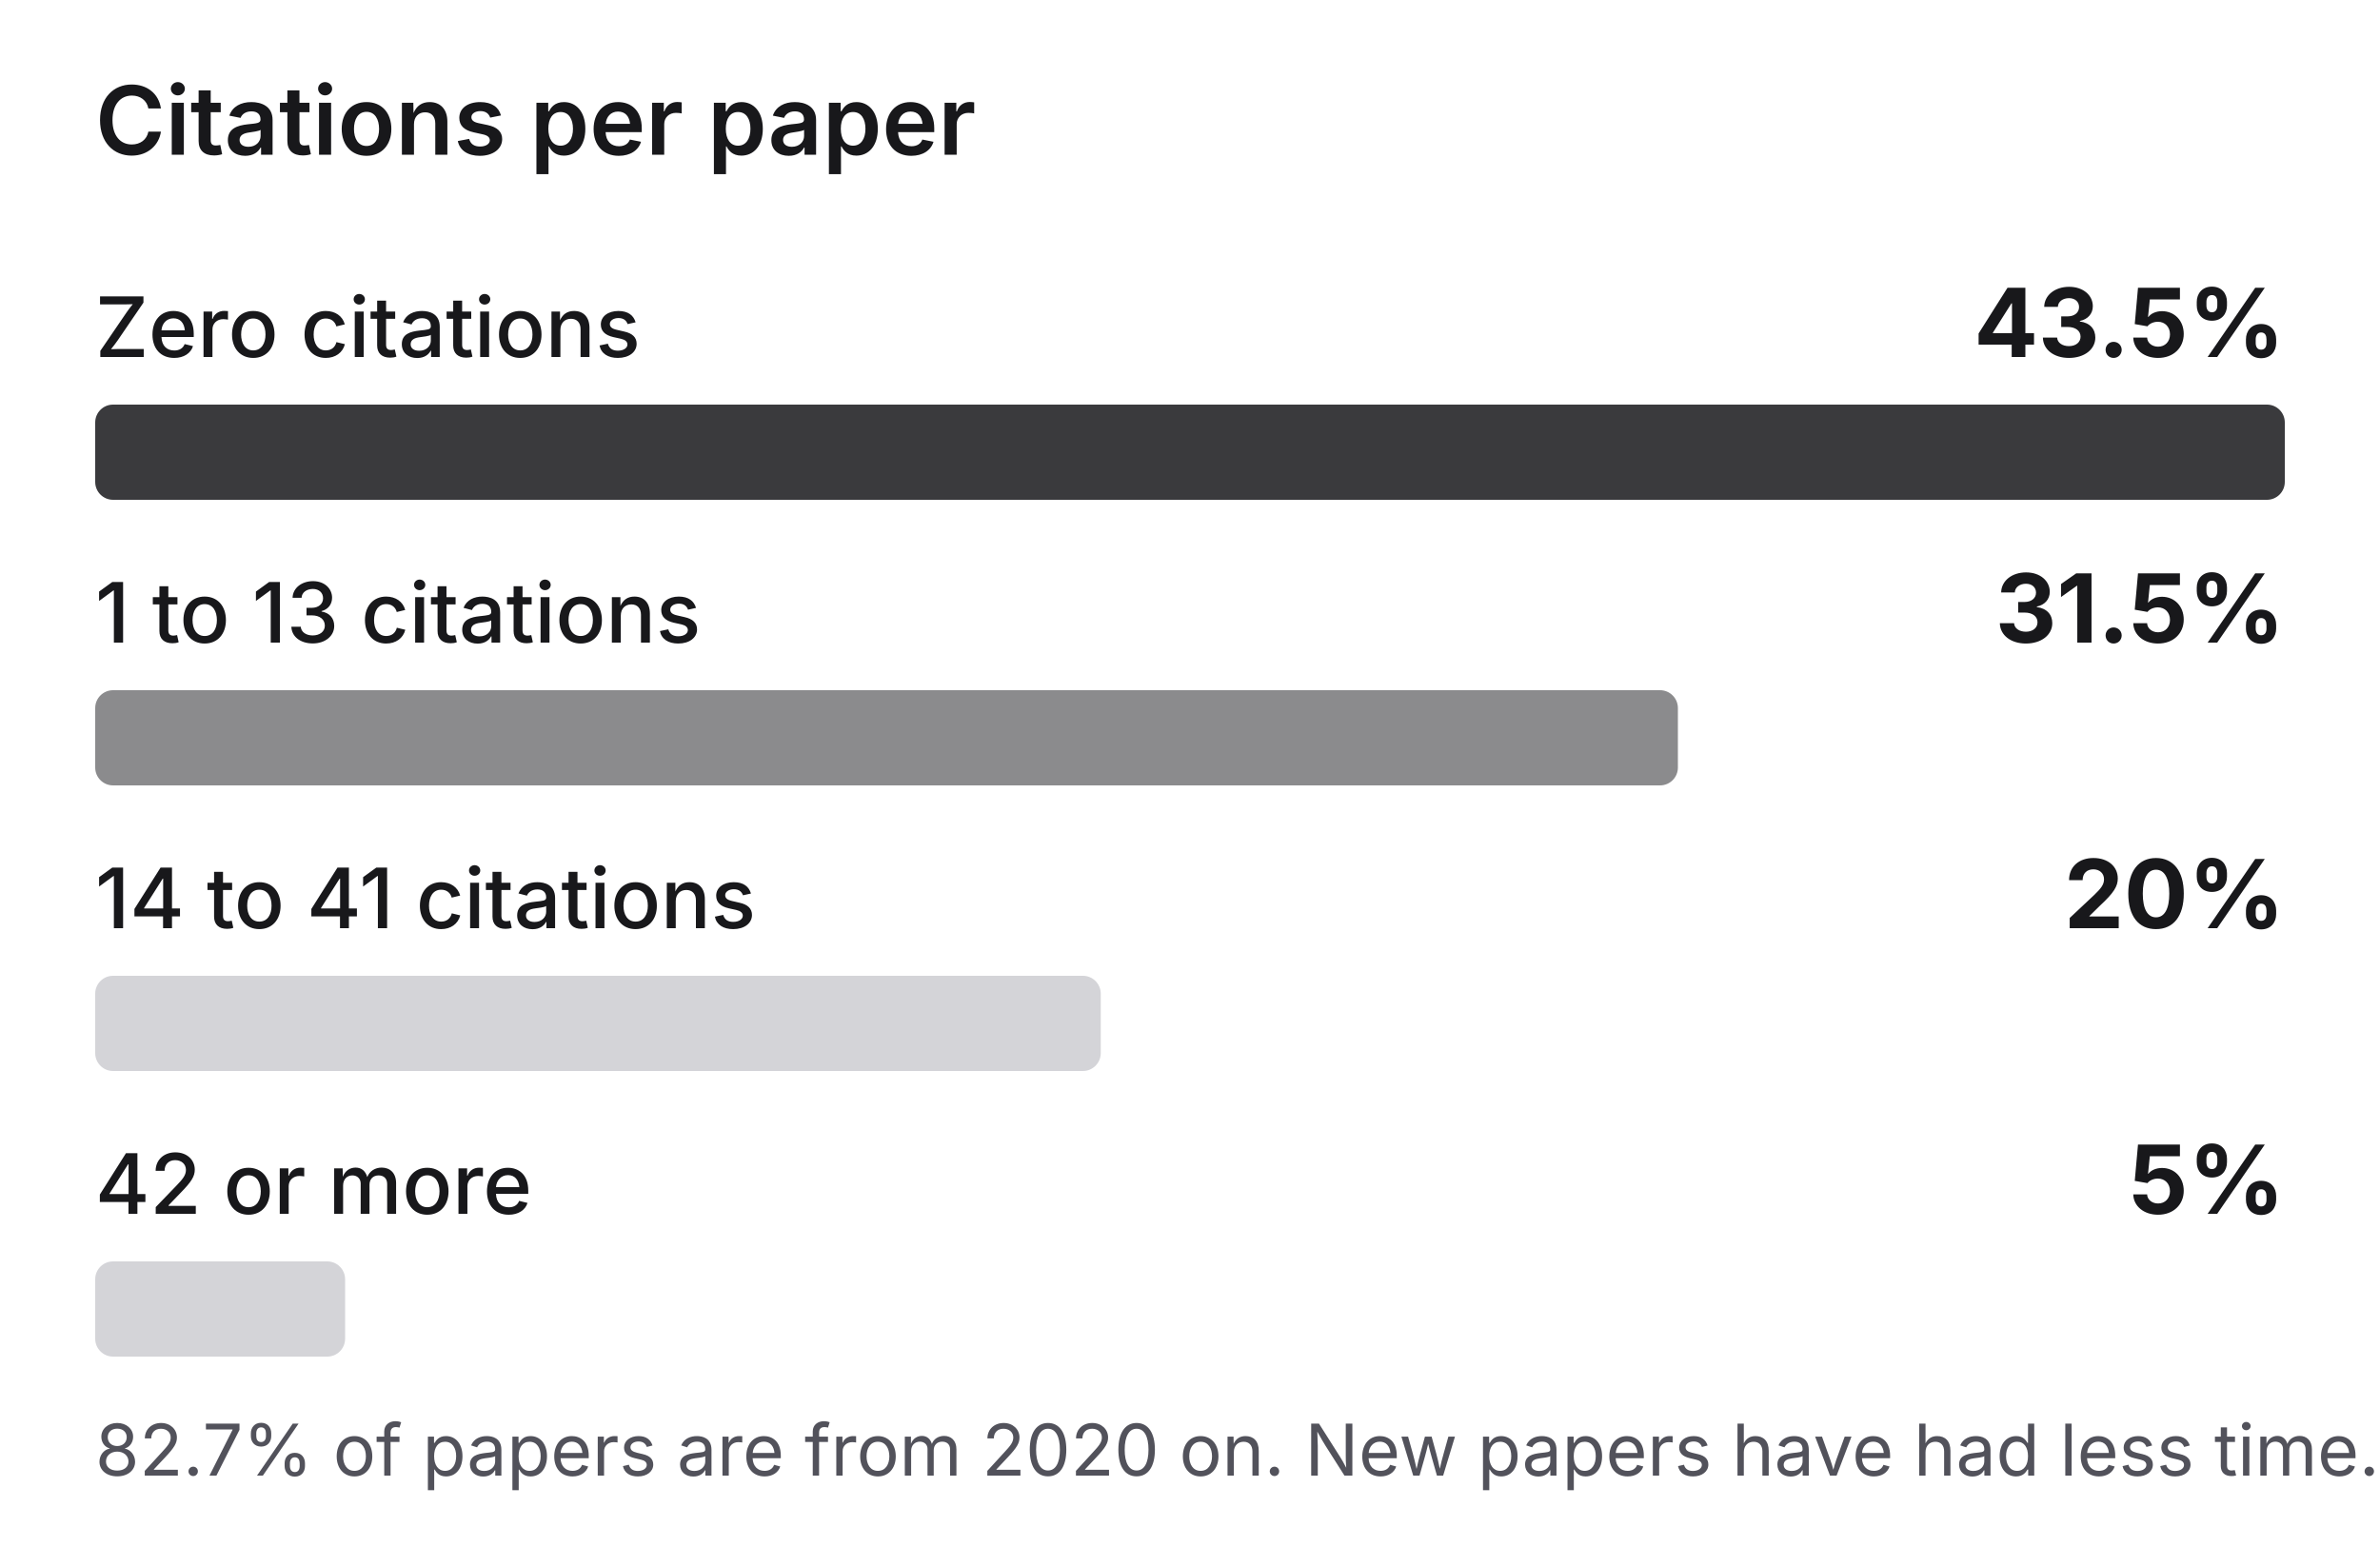
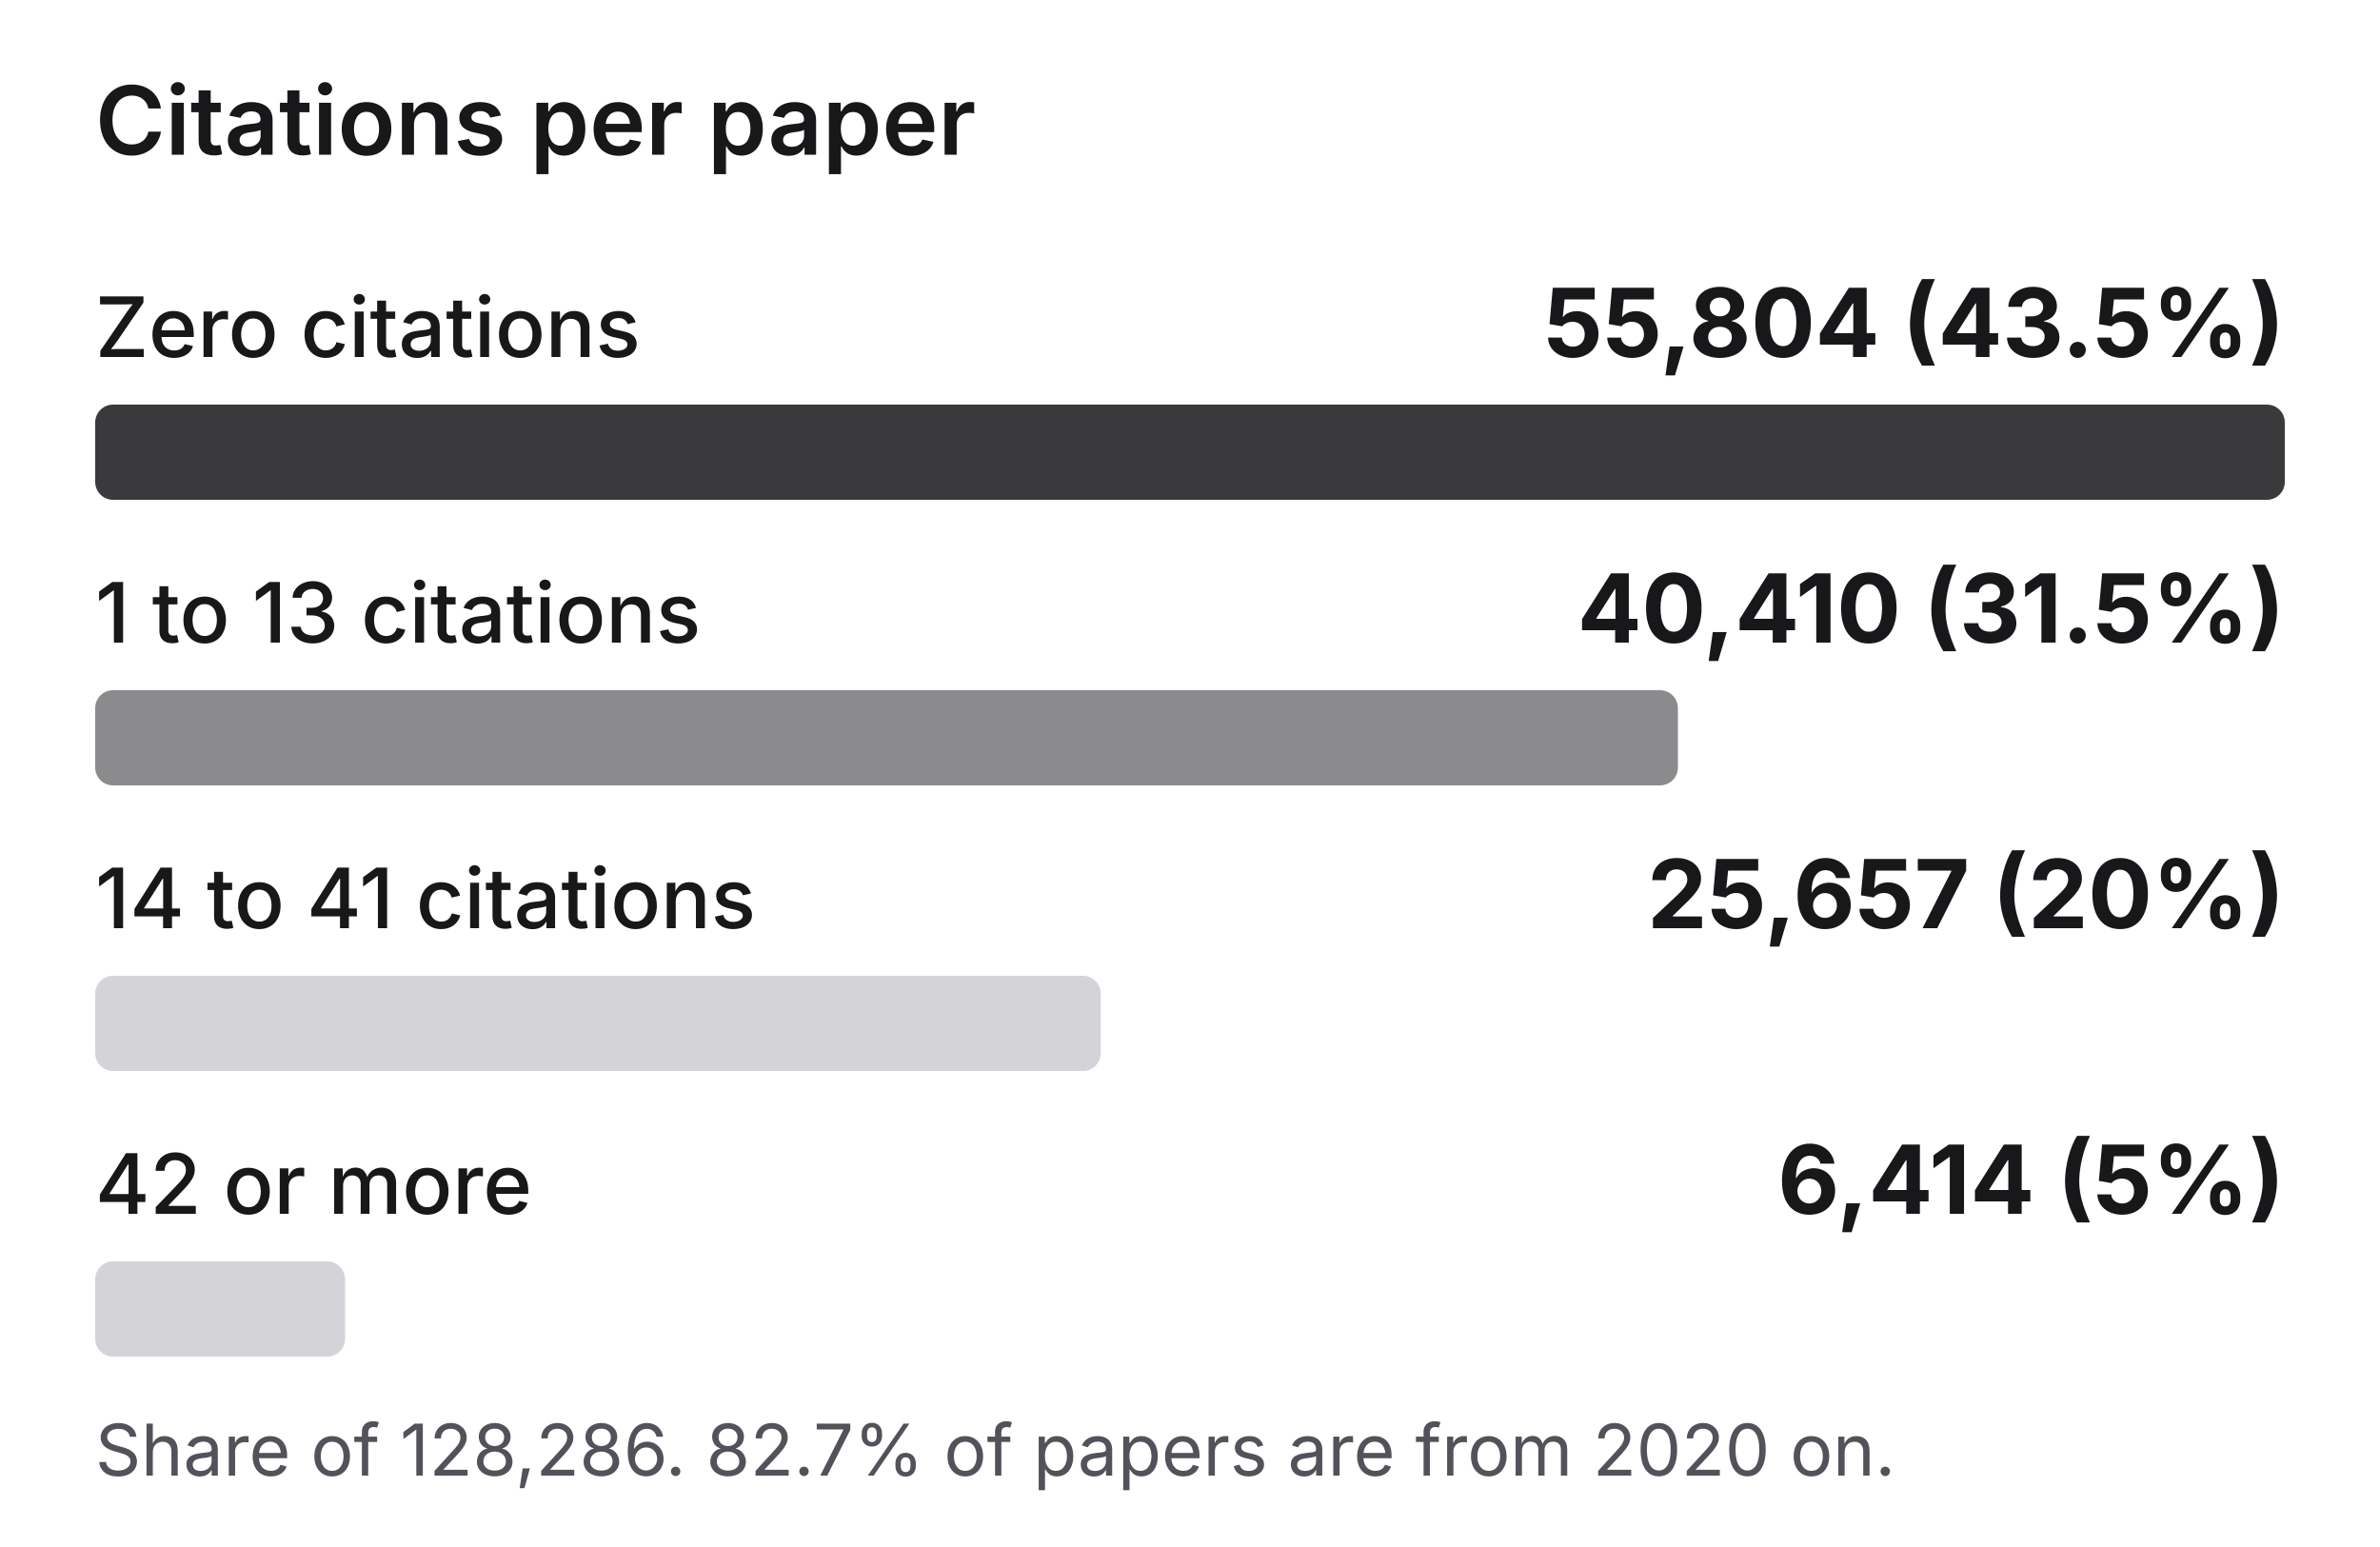
<svg xmlns="http://www.w3.org/2000/svg" viewBox="0 0 400 260" width="400" height="260" preserveAspectRatio="xMidYMid meet">
  <style>
    text { font-family: Inter, system-ui, sans-serif; }
    .title { font-size: 16px; font-weight: 600; fill: #18181b; }
    .label { font-size: 14px; fill: #18181b; font-weight: 500; }
    .pct { font-size: 16px; fill: #18181b; font-weight: 700; }
    .note { font-size: 12px; fill: #52525b; }
  </style>
  <text x="16" y="26" class="title">Citations per paper</text>
  <text x="16" y="60" class="label">Zero citations</text>
-   <text x="384" y="60" class="pct" text-anchor="end">43.5%</text>
+   <text x="384" y="60" class="pct" text-anchor="end">55,804 (43.5%)</text>
  <rect x="16" y="68" width="368" height="16" rx="3" fill="#18181b" opacity="0.85" />
  <text x="16" y="108" class="label">1 to 13 citations</text>
-   <text x="384" y="108" class="pct" text-anchor="end">31.5%</text>
+   <text x="384" y="108" class="pct" text-anchor="end">40,410 (31.5%)</text>
  <rect x="16" y="116" width="266" height="16" rx="3" fill="#18181b" opacity="0.5" />
  <text x="16" y="156" class="label">14 to 41 citations</text>
-   <text x="384" y="156" class="pct" text-anchor="end">20%</text>
+   <text x="384" y="156" class="pct" text-anchor="end">25,657 (20%)</text>
  <rect x="16" y="164" width="169" height="16" rx="3" fill="#d4d4d8" />
  <text x="16" y="204" class="label">42 or more</text>
-   <text x="384" y="204" class="pct" text-anchor="end">5%</text>
+   <text x="384" y="204" class="pct" text-anchor="end">6,414 (5%)</text>
  <rect x="16" y="212" width="42" height="16" rx="3" fill="#d4d4d8" />
-   <text x="16" y="248" class="note">82.7% of papers are from 2020 on. New papers have had less time.</text>
+   <text x="16" y="248" class="note">Share of 128,286. 82.7% of papers are from 2020 on.</text>
</svg>
